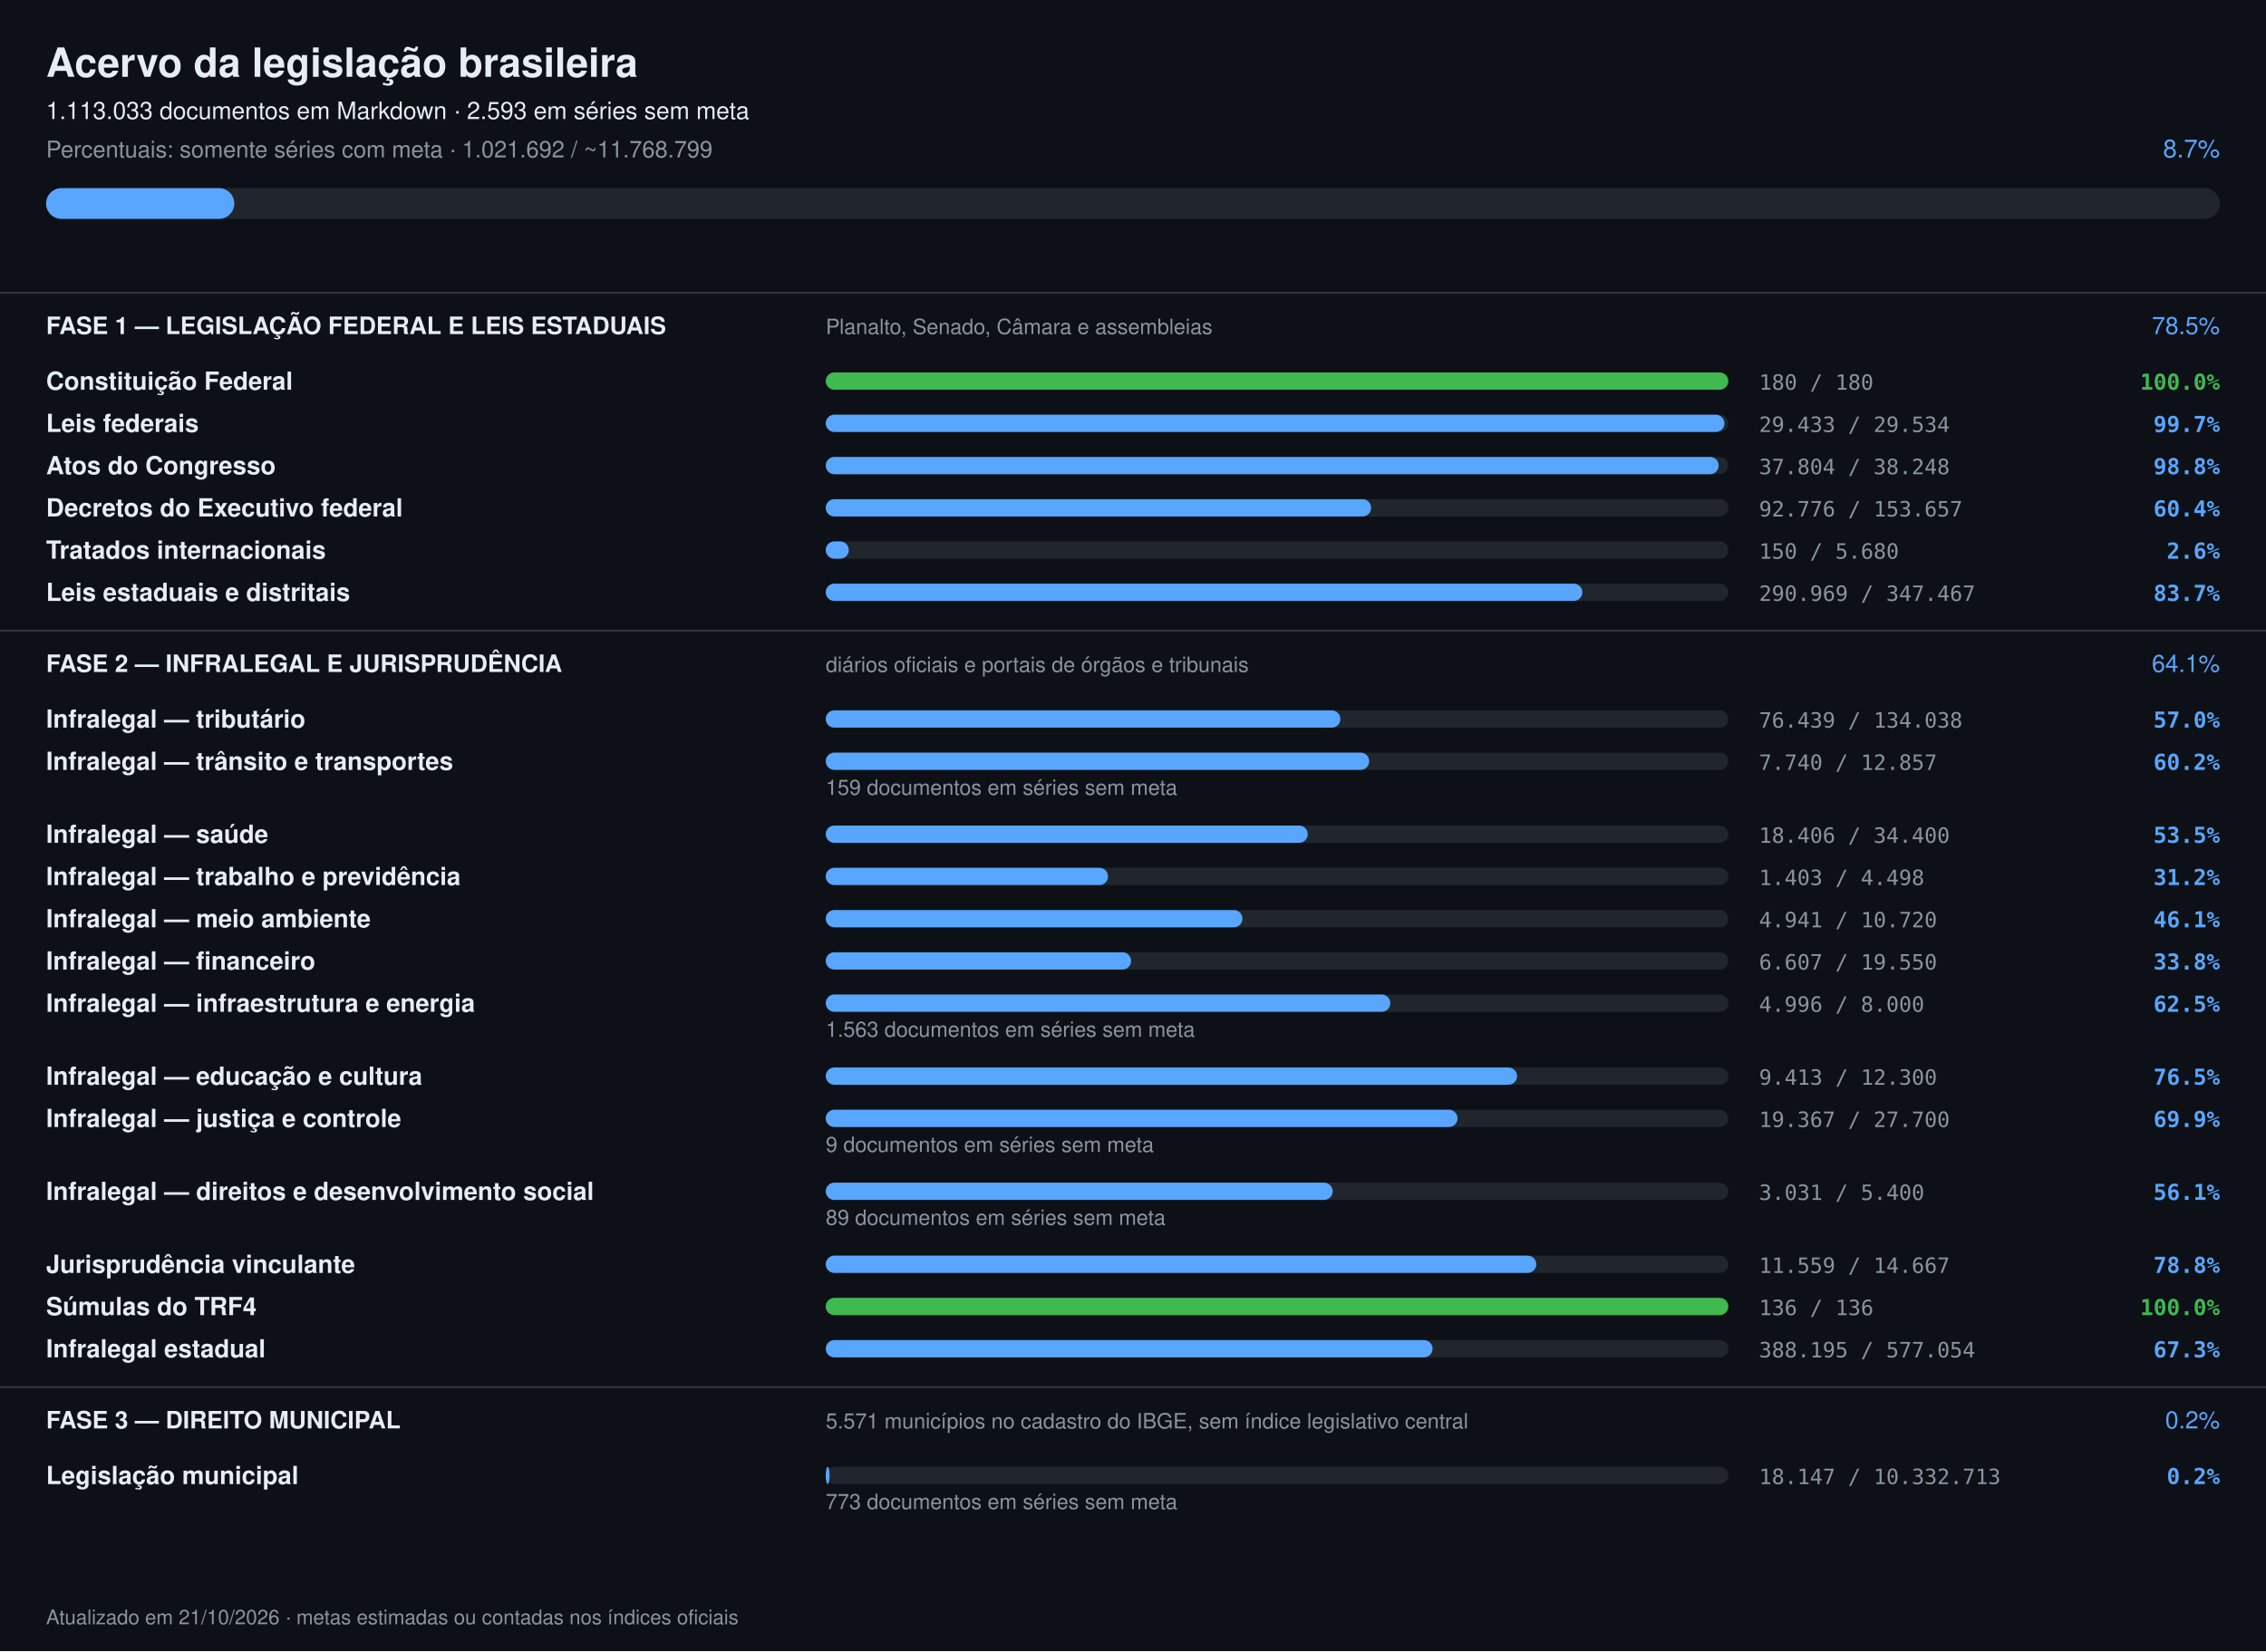
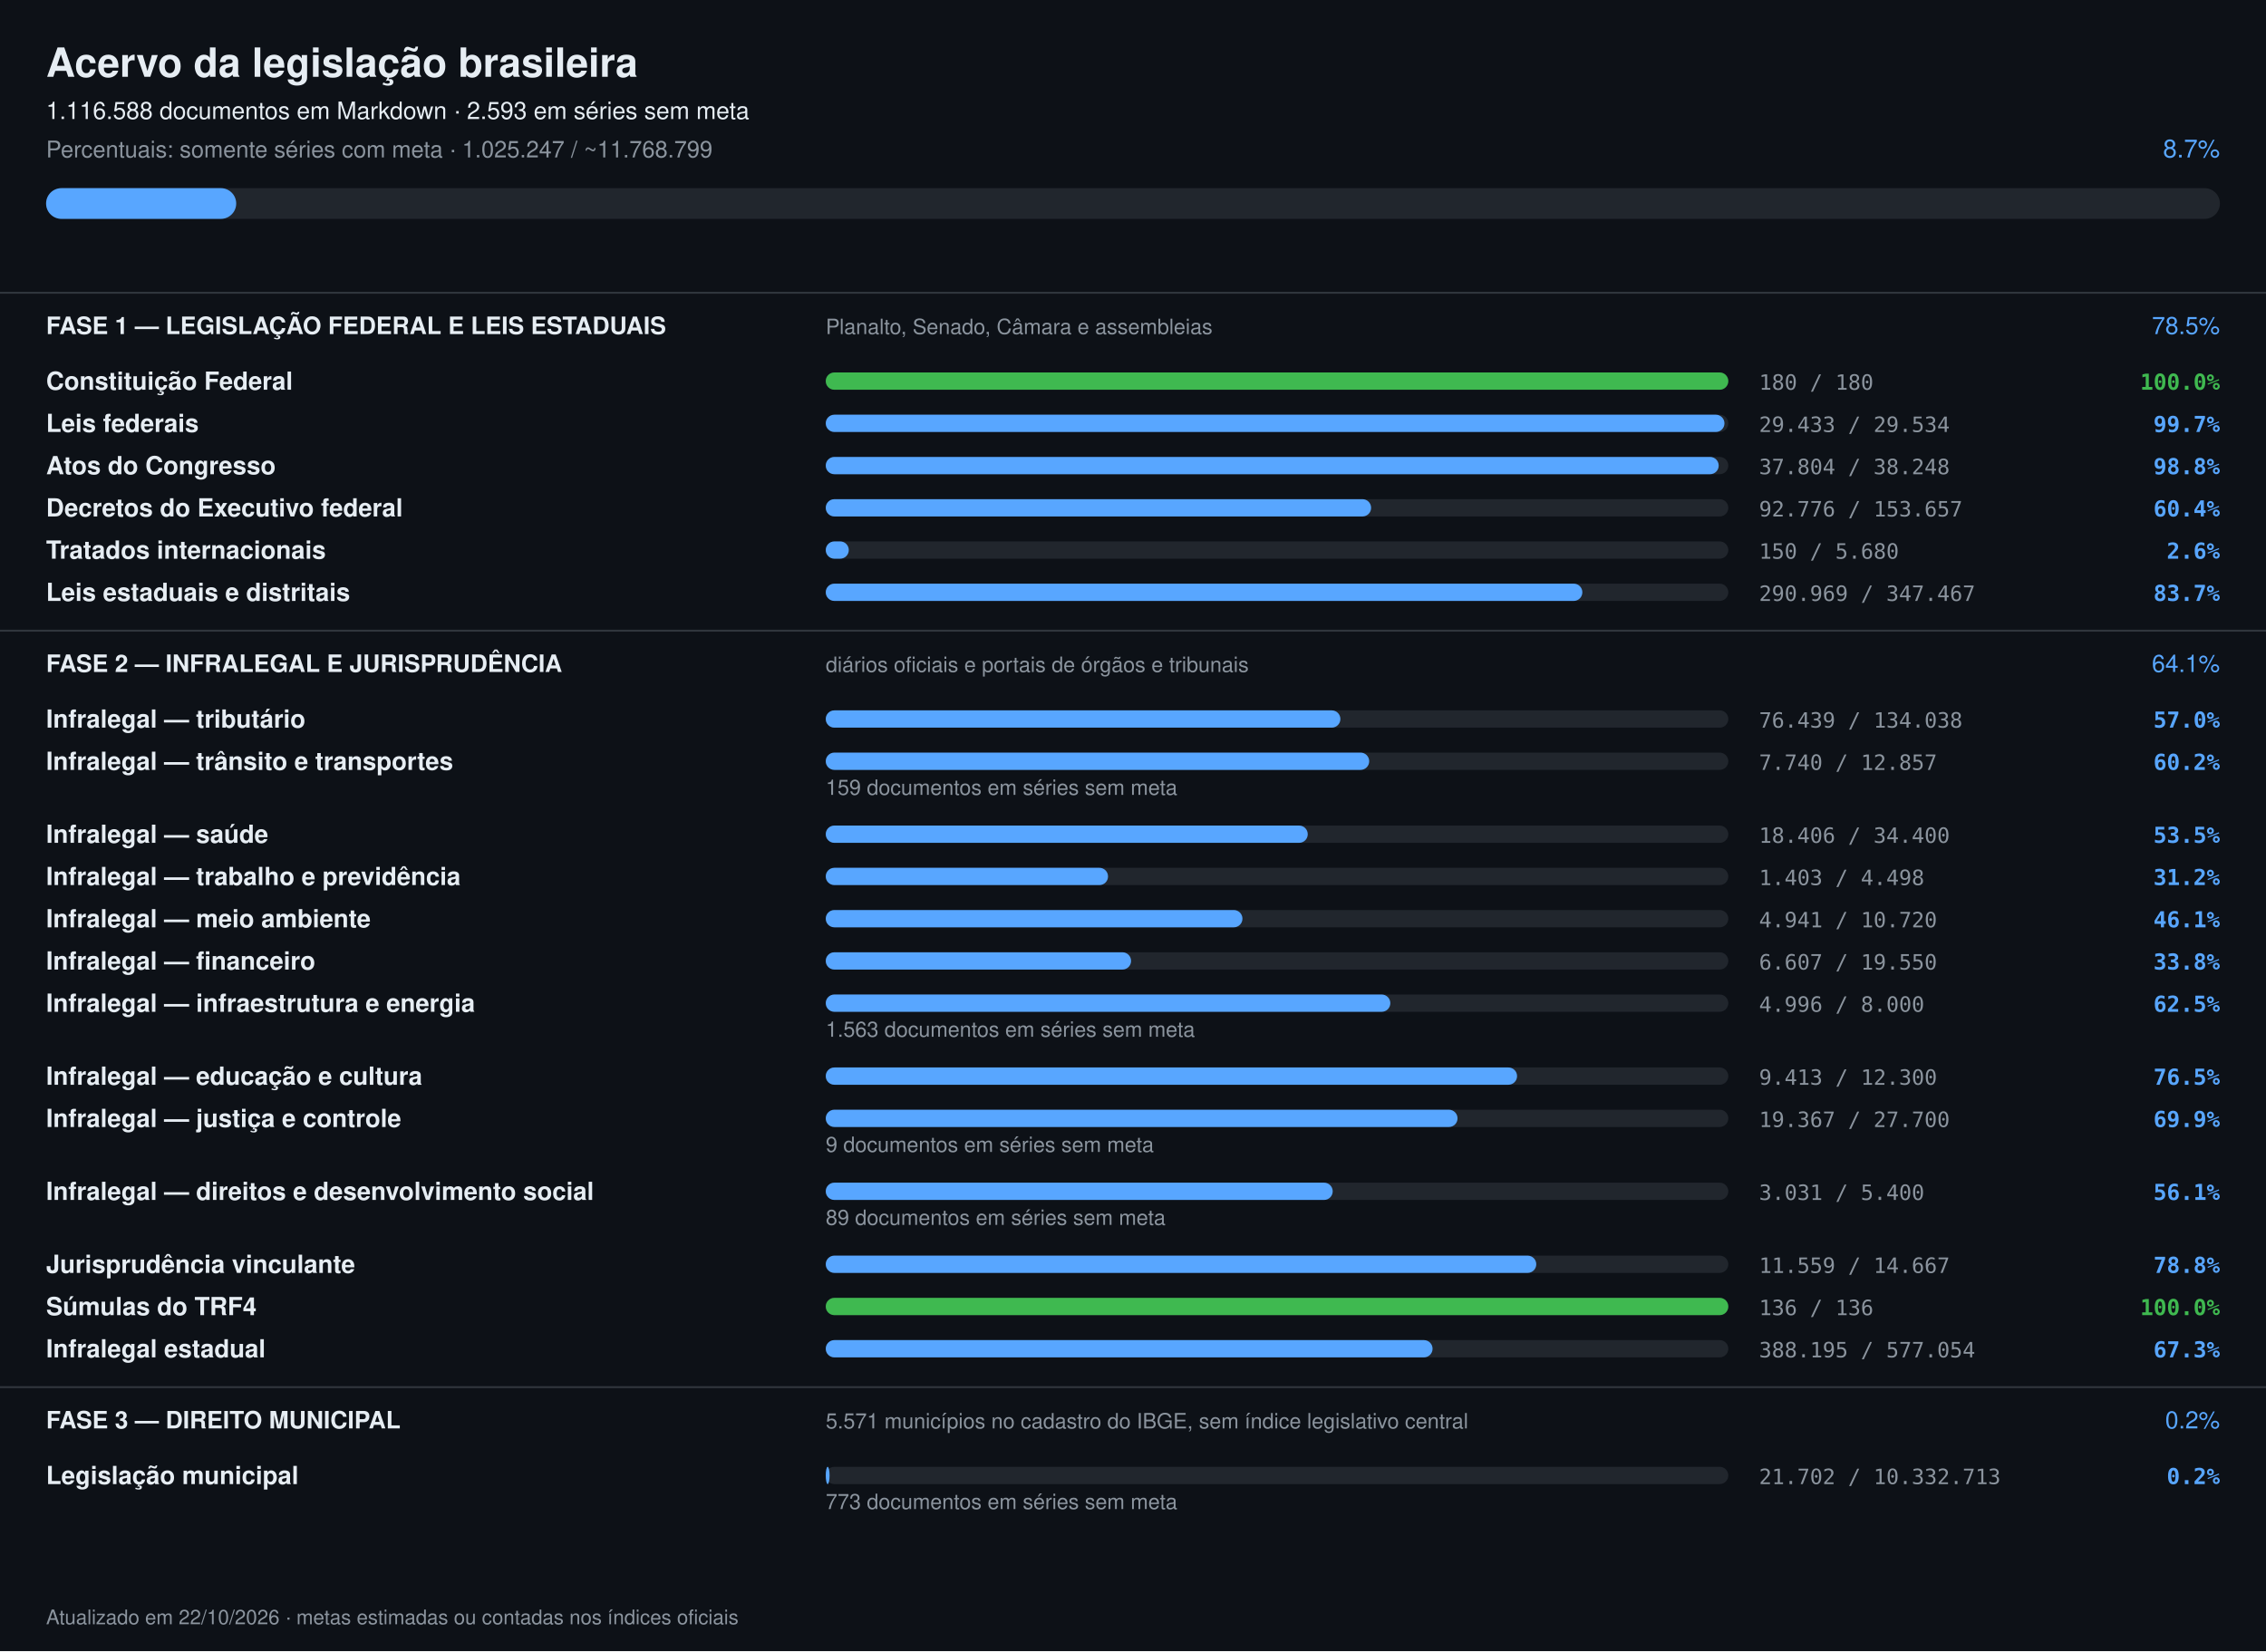
<svg xmlns="http://www.w3.org/2000/svg" width="1180" height="860" viewBox="0 0 1180 860" font-family="-apple-system,Segoe UI,Helvetica,Arial,sans-serif">
  <rect width="1180" height="860" fill="#0d1117" />
  <text x="24" y="40" font-size="21" font-weight="700" fill="#e6edf3">Acervo da legislação brasileira</text>
-   <text x="24" y="62" font-size="12.5" fill="#e6edf3">1.113.033 documentos em Markdown · 2.593 em séries sem meta</text>
-   <text x="24" y="82" font-size="12" fill="#8b949e">Percentuais: somente séries com meta · 1.021.692 / ~11.768.799</text>
+   <text x="24" y="62" font-size="12.5" fill="#e6edf3">1.116.588 documentos em Markdown · 2.593 em séries sem meta</text>
+   <text x="24" y="82" font-size="12" fill="#8b949e">Percentuais: somente séries com meta · 1.025.247 / ~11.768.799</text>
  <text x="1156" y="82" font-size="13" text-anchor="end" fill="#58a6ff">8.7%</text>
  <rect x="24" y="98" width="1132" height="16" rx="8" fill="#21262d" />
-   <rect x="24" y="98" width="98" height="16" rx="8" fill="#58a6ff" />
+   <rect x="24" y="98" width="99" height="16" rx="8" fill="#58a6ff" />
  <rect x="0" y="152" width="1180" height="1" fill="#30363d" />
  <text x="24" y="174" font-size="12.5" font-weight="700" fill="#e6edf3">FASE 1 — LEGISLAÇÃO FEDERAL E LEIS ESTADUAIS</text>
  <text x="430" y="174" font-size="11" fill="#8b949e">Planalto, Senado, Câmara e assembleias</text>
  <text x="1156" y="174" font-size="12.5" text-anchor="end" fill="#58a6ff">78.5%</text>
  <text x="24" y="203" font-size="13" font-weight="600" fill="#e6edf3">Constituição Federal</text>
  <rect x="430" y="194" width="470" height="9" rx="4.5" fill="#21262d" />
  <rect x="430" y="194" width="470" height="9" rx="4.5" fill="#3fb950" />
  <text x="916" y="203" font-size="11" fill="#8b949e" font-family="ui-monospace,monospace">180 / 180</text>
  <text x="1156" y="203" font-size="11.5" text-anchor="end" font-weight="600" fill="#3fb950" font-family="ui-monospace,monospace">100.0%</text>
  <text x="24" y="225" font-size="13" font-weight="600" fill="#e6edf3">Leis federais</text>
  <rect x="430" y="216" width="470" height="9" rx="4.5" fill="#21262d" />
  <rect x="430" y="216" width="468" height="9" rx="4.5" fill="#58a6ff" />
  <text x="916" y="225" font-size="11" fill="#8b949e" font-family="ui-monospace,monospace">29.433 / 29.534</text>
  <text x="1156" y="225" font-size="11.5" text-anchor="end" font-weight="600" fill="#58a6ff" font-family="ui-monospace,monospace">99.7%</text>
  <text x="24" y="247" font-size="13" font-weight="600" fill="#e6edf3">Atos do Congresso</text>
  <rect x="430" y="238" width="470" height="9" rx="4.5" fill="#21262d" />
  <rect x="430" y="238" width="465" height="9" rx="4.5" fill="#58a6ff" />
  <text x="916" y="247" font-size="11" fill="#8b949e" font-family="ui-monospace,monospace">37.804 / 38.248</text>
  <text x="1156" y="247" font-size="11.5" text-anchor="end" font-weight="600" fill="#58a6ff" font-family="ui-monospace,monospace">98.8%</text>
  <text x="24" y="269" font-size="13" font-weight="600" fill="#e6edf3">Decretos do Executivo federal</text>
  <rect x="430" y="260" width="470" height="9" rx="4.5" fill="#21262d" />
  <rect x="430" y="260" width="284" height="9" rx="4.5" fill="#58a6ff" />
  <text x="916" y="269" font-size="11" fill="#8b949e" font-family="ui-monospace,monospace">92.776 / 153.657</text>
  <text x="1156" y="269" font-size="11.5" text-anchor="end" font-weight="600" fill="#58a6ff" font-family="ui-monospace,monospace">60.4%</text>
  <text x="24" y="291" font-size="13" font-weight="600" fill="#e6edf3">Tratados internacionais</text>
  <rect x="430" y="282" width="470" height="9" rx="4.5" fill="#21262d" />
  <rect x="430" y="282" width="12" height="9" rx="4.5" fill="#58a6ff" />
  <text x="916" y="291" font-size="11" fill="#8b949e" font-family="ui-monospace,monospace">150 / 5.680</text>
  <text x="1156" y="291" font-size="11.5" text-anchor="end" font-weight="600" fill="#58a6ff" font-family="ui-monospace,monospace">2.6%</text>
  <text x="24" y="313" font-size="13" font-weight="600" fill="#e6edf3">Leis estaduais e distritais</text>
  <rect x="430" y="304" width="470" height="9" rx="4.5" fill="#21262d" />
  <rect x="430" y="304" width="394" height="9" rx="4.5" fill="#58a6ff" />
  <text x="916" y="313" font-size="11" fill="#8b949e" font-family="ui-monospace,monospace">290.969 / 347.467</text>
  <text x="1156" y="313" font-size="11.5" text-anchor="end" font-weight="600" fill="#58a6ff" font-family="ui-monospace,monospace">83.7%</text>
  <rect x="0" y="328" width="1180" height="1" fill="#30363d" />
  <text x="24" y="350" font-size="12.5" font-weight="700" fill="#e6edf3">FASE 2 — INFRALEGAL E JURISPRUDÊNCIA</text>
  <text x="430" y="350" font-size="11" fill="#8b949e">diários oficiais e portais de órgãos e tribunais</text>
  <text x="1156" y="350" font-size="12.5" text-anchor="end" fill="#58a6ff">64.1%</text>
  <text x="24" y="379" font-size="13" font-weight="600" fill="#e6edf3">Infralegal — tributário</text>
  <rect x="430" y="370" width="470" height="9" rx="4.5" fill="#21262d" />
  <rect x="430" y="370" width="268" height="9" rx="4.5" fill="#58a6ff" />
  <text x="916" y="379" font-size="11" fill="#8b949e" font-family="ui-monospace,monospace">76.439 / 134.038</text>
  <text x="1156" y="379" font-size="11.5" text-anchor="end" font-weight="600" fill="#58a6ff" font-family="ui-monospace,monospace">57.0%</text>
  <text x="24" y="401" font-size="13" font-weight="600" fill="#e6edf3">Infralegal — trânsito e transportes</text>
  <rect x="430" y="392" width="470" height="9" rx="4.5" fill="#21262d" />
  <rect x="430" y="392" width="283" height="9" rx="4.5" fill="#58a6ff" />
  <text x="916" y="401" font-size="11" fill="#8b949e" font-family="ui-monospace,monospace">7.740 / 12.857</text>
  <text x="1156" y="401" font-size="11.5" text-anchor="end" font-weight="600" fill="#58a6ff" font-family="ui-monospace,monospace">60.2%</text>
  <text x="430" y="414" font-size="11" fill="#8b949e">159 documentos em séries sem meta</text>
  <text x="24" y="439" font-size="13" font-weight="600" fill="#e6edf3">Infralegal — saúde</text>
  <rect x="430" y="430" width="470" height="9" rx="4.5" fill="#21262d" />
  <rect x="430" y="430" width="251" height="9" rx="4.5" fill="#58a6ff" />
  <text x="916" y="439" font-size="11" fill="#8b949e" font-family="ui-monospace,monospace">18.406 / 34.400</text>
  <text x="1156" y="439" font-size="11.5" text-anchor="end" font-weight="600" fill="#58a6ff" font-family="ui-monospace,monospace">53.5%</text>
  <text x="24" y="461" font-size="13" font-weight="600" fill="#e6edf3">Infralegal — trabalho e previdência</text>
  <rect x="430" y="452" width="470" height="9" rx="4.5" fill="#21262d" />
  <rect x="430" y="452" width="147" height="9" rx="4.5" fill="#58a6ff" />
  <text x="916" y="461" font-size="11" fill="#8b949e" font-family="ui-monospace,monospace">1.403 / 4.498</text>
  <text x="1156" y="461" font-size="11.5" text-anchor="end" font-weight="600" fill="#58a6ff" font-family="ui-monospace,monospace">31.2%</text>
  <text x="24" y="483" font-size="13" font-weight="600" fill="#e6edf3">Infralegal — meio ambiente</text>
  <rect x="430" y="474" width="470" height="9" rx="4.5" fill="#21262d" />
  <rect x="430" y="474" width="217" height="9" rx="4.5" fill="#58a6ff" />
  <text x="916" y="483" font-size="11" fill="#8b949e" font-family="ui-monospace,monospace">4.941 / 10.720</text>
  <text x="1156" y="483" font-size="11.5" text-anchor="end" font-weight="600" fill="#58a6ff" font-family="ui-monospace,monospace">46.1%</text>
  <text x="24" y="505" font-size="13" font-weight="600" fill="#e6edf3">Infralegal — financeiro</text>
  <rect x="430" y="496" width="470" height="9" rx="4.5" fill="#21262d" />
  <rect x="430" y="496" width="159" height="9" rx="4.5" fill="#58a6ff" />
  <text x="916" y="505" font-size="11" fill="#8b949e" font-family="ui-monospace,monospace">6.607 / 19.550</text>
  <text x="1156" y="505" font-size="11.5" text-anchor="end" font-weight="600" fill="#58a6ff" font-family="ui-monospace,monospace">33.8%</text>
  <text x="24" y="527" font-size="13" font-weight="600" fill="#e6edf3">Infralegal — infraestrutura e energia</text>
  <rect x="430" y="518" width="470" height="9" rx="4.5" fill="#21262d" />
  <rect x="430" y="518" width="294" height="9" rx="4.5" fill="#58a6ff" />
  <text x="916" y="527" font-size="11" fill="#8b949e" font-family="ui-monospace,monospace">4.996 / 8.000</text>
  <text x="1156" y="527" font-size="11.5" text-anchor="end" font-weight="600" fill="#58a6ff" font-family="ui-monospace,monospace">62.5%</text>
  <text x="430" y="540" font-size="11" fill="#8b949e">1.563 documentos em séries sem meta</text>
  <text x="24" y="565" font-size="13" font-weight="600" fill="#e6edf3">Infralegal — educação e cultura</text>
  <rect x="430" y="556" width="470" height="9" rx="4.5" fill="#21262d" />
  <rect x="430" y="556" width="360" height="9" rx="4.5" fill="#58a6ff" />
  <text x="916" y="565" font-size="11" fill="#8b949e" font-family="ui-monospace,monospace">9.413 / 12.300</text>
  <text x="1156" y="565" font-size="11.5" text-anchor="end" font-weight="600" fill="#58a6ff" font-family="ui-monospace,monospace">76.5%</text>
  <text x="24" y="587" font-size="13" font-weight="600" fill="#e6edf3">Infralegal — justiça e controle</text>
  <rect x="430" y="578" width="470" height="9" rx="4.5" fill="#21262d" />
  <rect x="430" y="578" width="329" height="9" rx="4.5" fill="#58a6ff" />
  <text x="916" y="587" font-size="11" fill="#8b949e" font-family="ui-monospace,monospace">19.367 / 27.700</text>
  <text x="1156" y="587" font-size="11.5" text-anchor="end" font-weight="600" fill="#58a6ff" font-family="ui-monospace,monospace">69.9%</text>
  <text x="430" y="600" font-size="11" fill="#8b949e">9 documentos em séries sem meta</text>
  <text x="24" y="625" font-size="13" font-weight="600" fill="#e6edf3">Infralegal — direitos e desenvolvimento social</text>
  <rect x="430" y="616" width="470" height="9" rx="4.5" fill="#21262d" />
  <rect x="430" y="616" width="264" height="9" rx="4.5" fill="#58a6ff" />
  <text x="916" y="625" font-size="11" fill="#8b949e" font-family="ui-monospace,monospace">3.031 / 5.400</text>
  <text x="1156" y="625" font-size="11.5" text-anchor="end" font-weight="600" fill="#58a6ff" font-family="ui-monospace,monospace">56.1%</text>
  <text x="430" y="638" font-size="11" fill="#8b949e">89 documentos em séries sem meta</text>
  <text x="24" y="663" font-size="13" font-weight="600" fill="#e6edf3">Jurisprudência vinculante</text>
  <rect x="430" y="654" width="470" height="9" rx="4.5" fill="#21262d" />
  <rect x="430" y="654" width="370" height="9" rx="4.5" fill="#58a6ff" />
  <text x="916" y="663" font-size="11" fill="#8b949e" font-family="ui-monospace,monospace">11.559 / 14.667</text>
  <text x="1156" y="663" font-size="11.5" text-anchor="end" font-weight="600" fill="#58a6ff" font-family="ui-monospace,monospace">78.8%</text>
  <text x="24" y="685" font-size="13" font-weight="600" fill="#e6edf3">Súmulas do TRF4</text>
  <rect x="430" y="676" width="470" height="9" rx="4.5" fill="#21262d" />
  <rect x="430" y="676" width="470" height="9" rx="4.5" fill="#3fb950" />
  <text x="916" y="685" font-size="11" fill="#8b949e" font-family="ui-monospace,monospace">136 / 136</text>
  <text x="1156" y="685" font-size="11.5" text-anchor="end" font-weight="600" fill="#3fb950" font-family="ui-monospace,monospace">100.0%</text>
  <text x="24" y="707" font-size="13" font-weight="600" fill="#e6edf3">Infralegal estadual</text>
  <rect x="430" y="698" width="470" height="9" rx="4.5" fill="#21262d" />
  <rect x="430" y="698" width="316" height="9" rx="4.5" fill="#58a6ff" />
  <text x="916" y="707" font-size="11" fill="#8b949e" font-family="ui-monospace,monospace">388.195 / 577.054</text>
  <text x="1156" y="707" font-size="11.5" text-anchor="end" font-weight="600" fill="#58a6ff" font-family="ui-monospace,monospace">67.3%</text>
  <rect x="0" y="722" width="1180" height="1" fill="#30363d" />
  <text x="24" y="744" font-size="12.5" font-weight="700" fill="#e6edf3">FASE 3 — DIREITO MUNICIPAL</text>
  <text x="430" y="744" font-size="11" fill="#8b949e">5.571 municípios no cadastro do IBGE, sem índice legislativo central</text>
  <text x="1156" y="744" font-size="12.5" text-anchor="end" fill="#58a6ff">0.2%</text>
  <text x="24" y="773" font-size="13" font-weight="600" fill="#e6edf3">Legislação municipal</text>
  <rect x="430" y="764" width="470" height="9" rx="4.5" fill="#21262d" />
  <rect x="430" y="764" width="2" height="9" rx="4.5" fill="#58a6ff" />
-   <text x="916" y="773" font-size="11" fill="#8b949e" font-family="ui-monospace,monospace">18.147 / 10.332.713</text>
+   <text x="916" y="773" font-size="11" fill="#8b949e" font-family="ui-monospace,monospace">21.702 / 10.332.713</text>
  <text x="1156" y="773" font-size="11.5" text-anchor="end" font-weight="600" fill="#58a6ff" font-family="ui-monospace,monospace">0.2%</text>
  <text x="430" y="786" font-size="11" fill="#8b949e">773 documentos em séries sem meta</text>
-   <text x="24" y="846" font-size="10.5" fill="#8b949e">Atualizado em 21/10/2026 · metas estimadas ou contadas nos índices oficiais</text>
+   <text x="24" y="846" font-size="10.5" fill="#8b949e">Atualizado em 22/10/2026 · metas estimadas ou contadas nos índices oficiais</text>
</svg>
